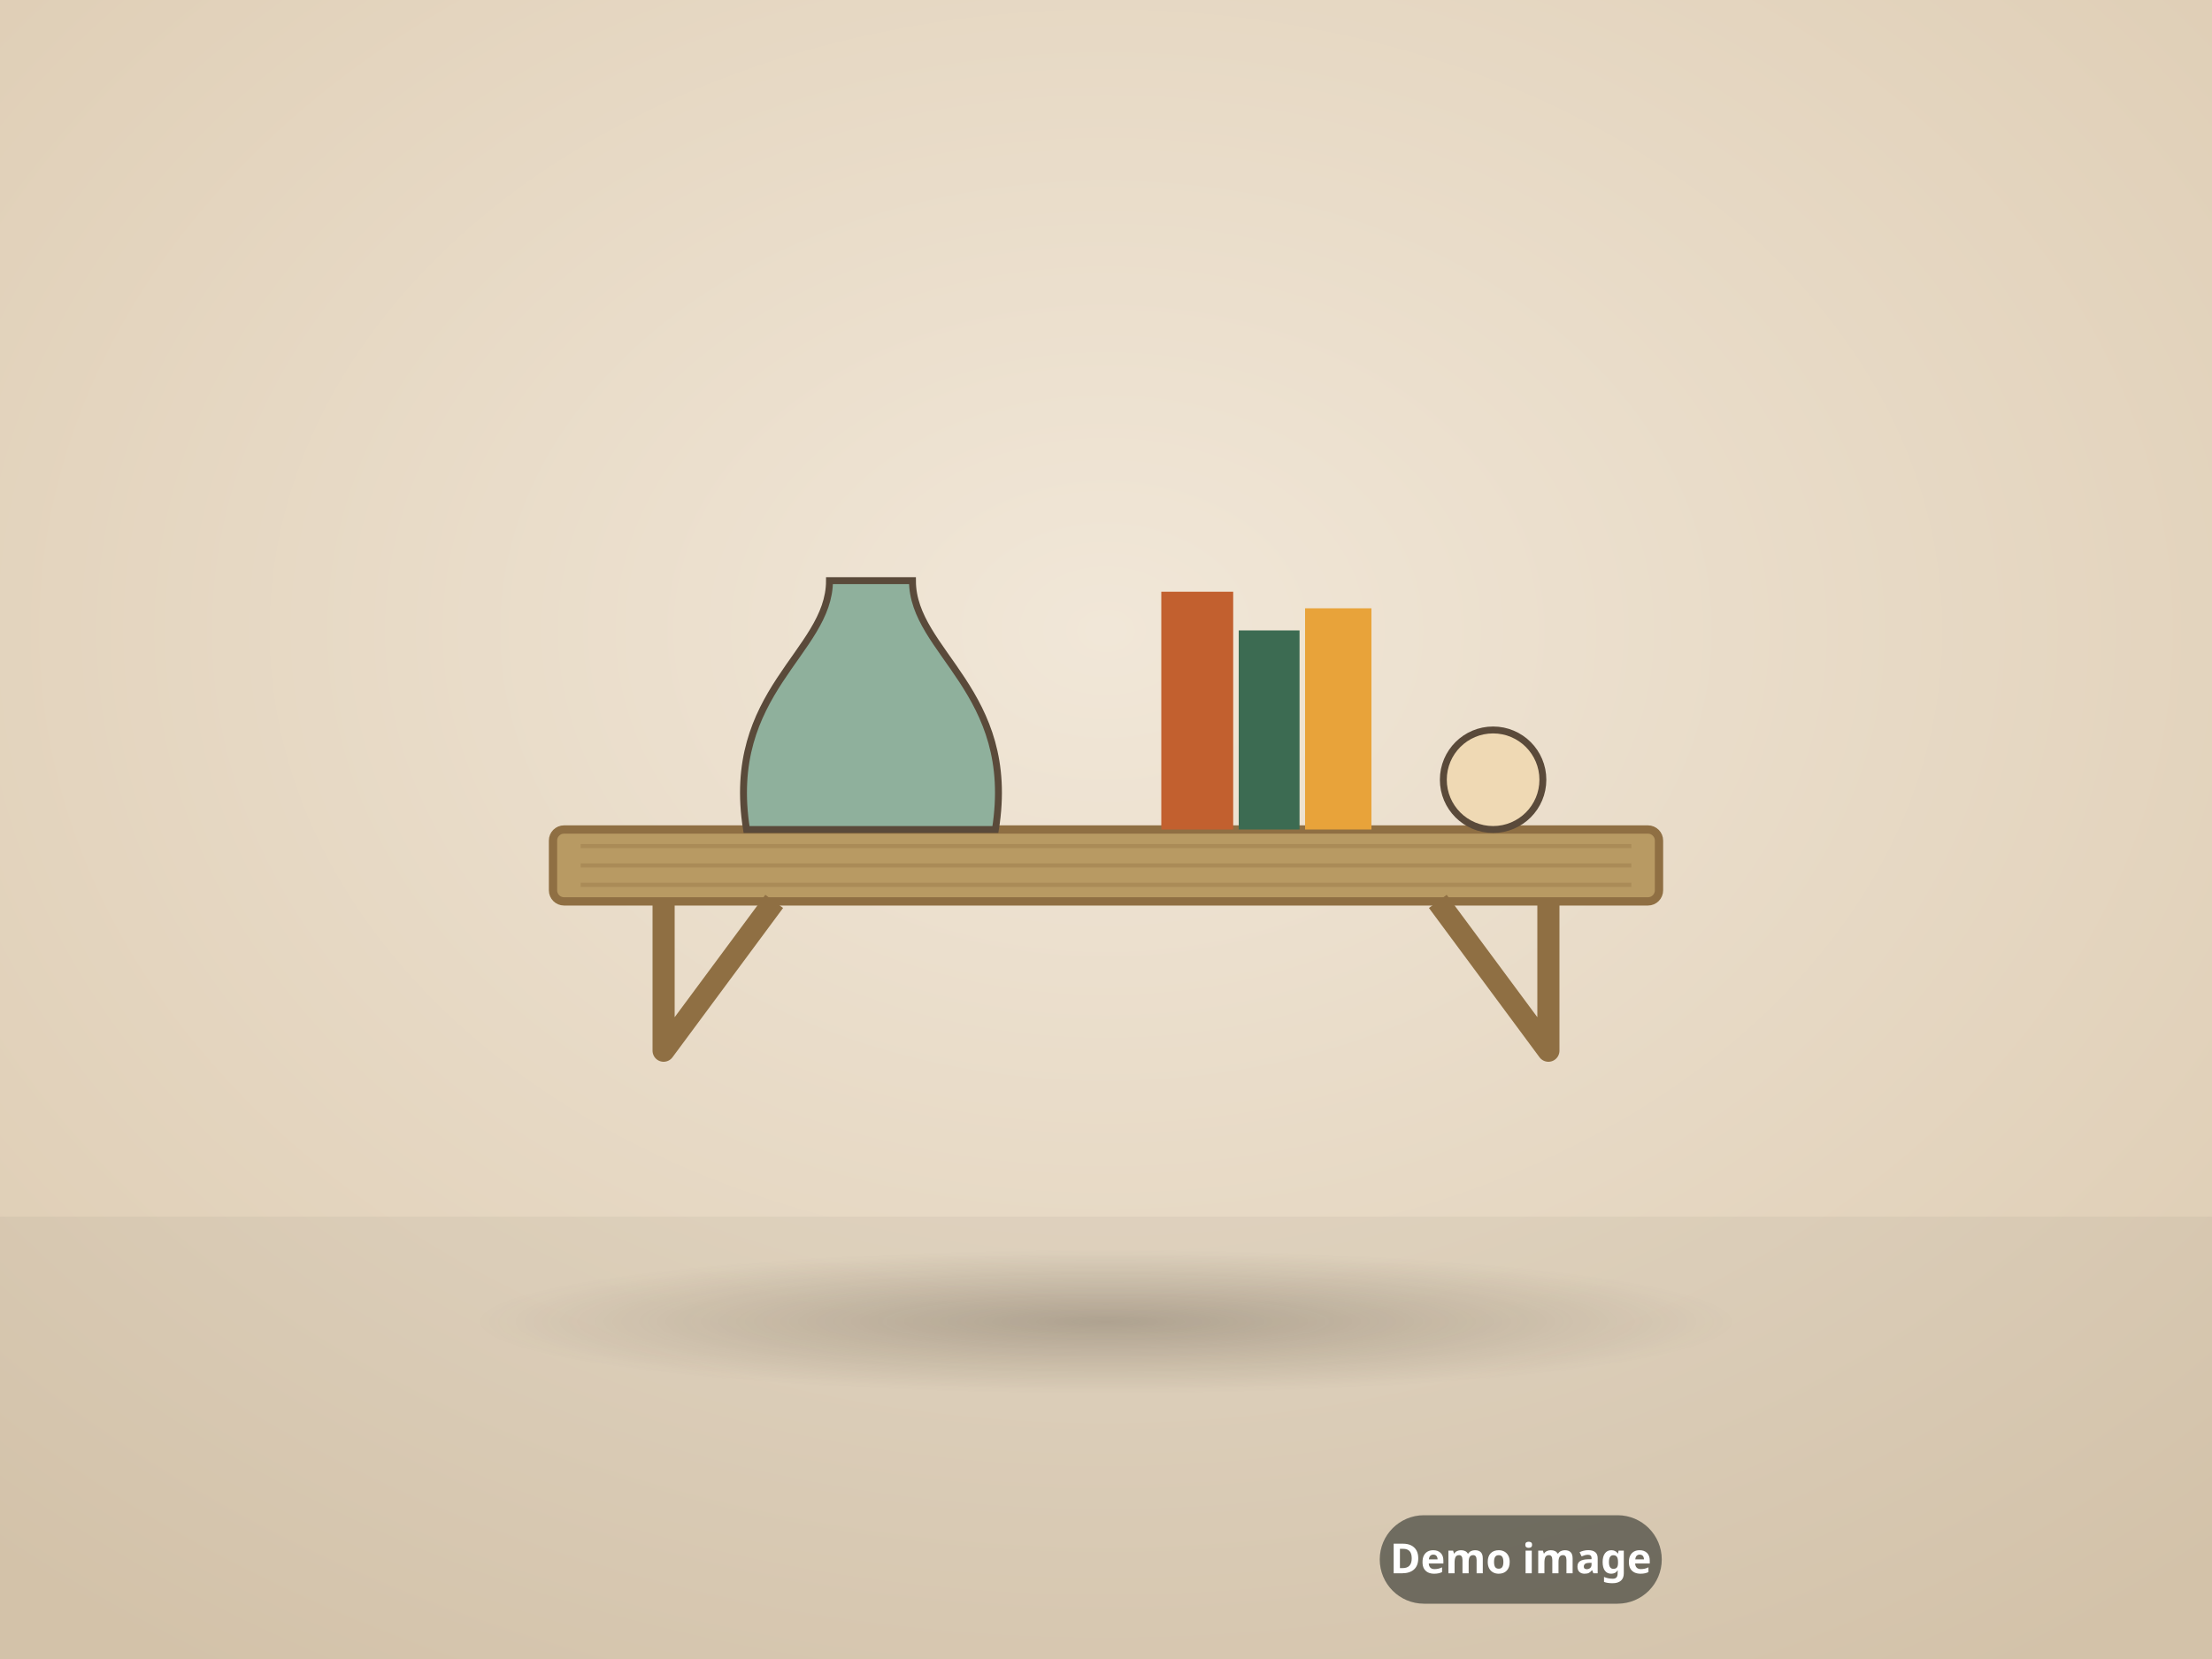
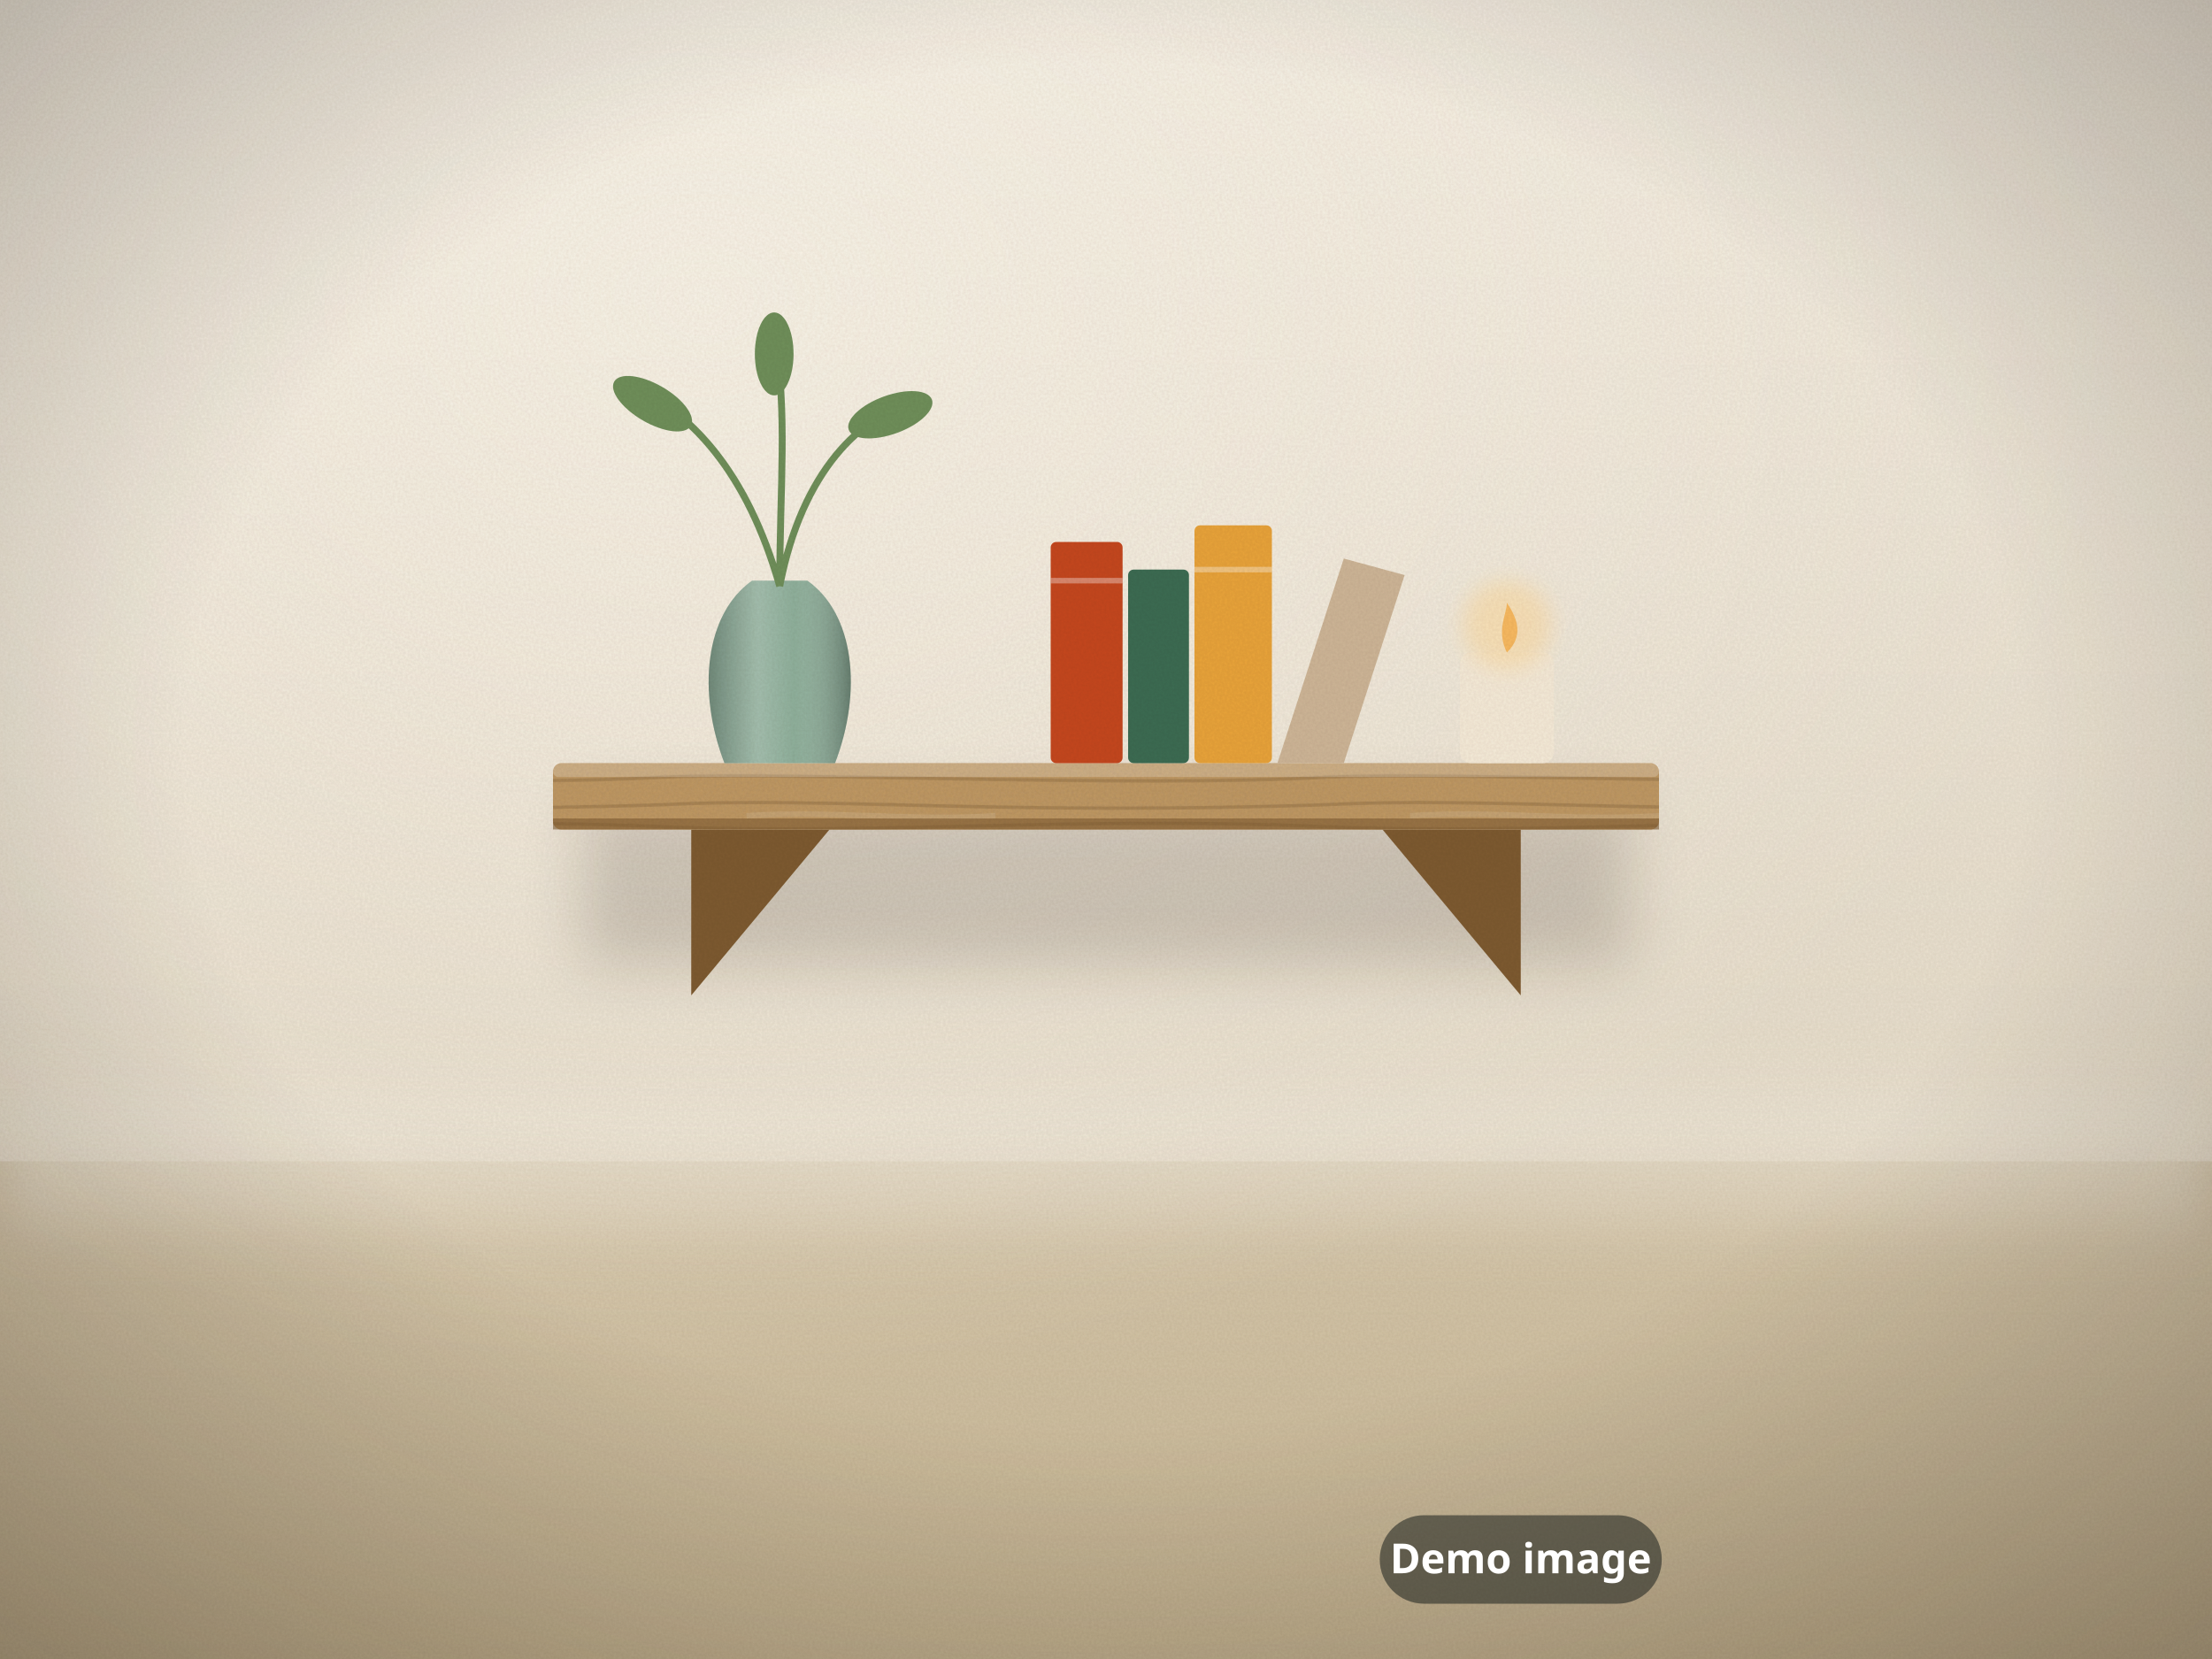
- <svg xmlns="http://www.w3.org/2000/svg" viewBox="0 0 800 600" role="img" aria-label="Demo image: Wall shelf">
+ <svg xmlns="http://www.w3.org/2000/svg" viewBox="0 0 800 600" role="img" aria-label="Demo image: Wooden wall shelf">
  <defs>
-     <radialGradient id="bg" cx="50%" cy="38%" r="75%">
-       <stop offset="0" stop-color="#f1e7d8" />
-       <stop offset="1" stop-color="#dccab0" />
+     <filter id="fiber" x="-5%" y="-5%" width="110%" height="110%">
+       <feTurbulence type="fractalNoise" baseFrequency="0.85" numOctaves="3" seed="4" result="n" />
+       <feColorMatrix in="n" type="matrix" values="0 0 0 0 0.35  0 0 0 0 0.25  0 0 0 0 0.15  0 0 0 0.28 0" result="t" />
+       <feComposite in="t" in2="SourceGraphic" operator="in" result="tm" />
+       <feMerge>
+         <feMergeNode in="SourceGraphic" />
+         <feMergeNode in="tm" />
+       </feMerge>
+     </filter>
+     <filter id="grain" x="0" y="0" width="100%" height="100%">
+       <feTurbulence type="fractalNoise" baseFrequency="1.1" numOctaves="2" seed="9" stitchTiles="stitch" />
+       <feColorMatrix type="matrix" values="0 0 0 0 0.2  0 0 0 0 0.15  0 0 0 0 0.1  0 0 0 0.55 0" />
+     </filter>
+     <filter id="blur10" x="-50%" y="-50%" width="200%" height="200%">
+       <feGaussianBlur stdDeviation="10" />
+     </filter>
+     <filter id="blur4" x="-50%" y="-50%" width="200%" height="200%">
+       <feGaussianBlur stdDeviation="4" />
+     </filter>
+     <filter id="blur2" x="-50%" y="-50%" width="200%" height="200%">
+       <feGaussianBlur stdDeviation="1.6" />
+     </filter>
+     <filter id="glow" x="-80%" y="-80%" width="260%" height="260%">
+       <feGaussianBlur stdDeviation="22" />
+     </filter>
+     <radialGradient id="key" cx="32%" cy="18%" r="65%">
+       <stop offset="0" stop-color="#fffaf0" stop-opacity="0.55" />
+       <stop offset="1" stop-color="#fffaf0" stop-opacity="0" />
    </radialGradient>
-     <radialGradient id="floor" cx="50%" cy="50%" r="50%">
-       <stop offset="0" stop-color="#3a2f24" stop-opacity="0.28" />
-       <stop offset="1" stop-color="#3a2f24" stop-opacity="0" />
+     <radialGradient id="vignette" cx="50%" cy="45%" r="75%">
+       <stop offset="0.55" stop-color="#20160c" stop-opacity="0" />
+       <stop offset="1" stop-color="#20160c" stop-opacity="0.32" />
    </radialGradient>
-     <linearGradient id="sheen" x1="0" y1="0" x2="1" y2="1">
-       <stop offset="0" stop-color="#ffffff" stop-opacity="0.35" />
-       <stop offset="0.5" stop-color="#ffffff" stop-opacity="0" />
+     <radialGradient id="contact" cx="50%" cy="50%" r="50%">
+       <stop offset="0" stop-color="#20160c" stop-opacity="0.5" />
+       <stop offset="1" stop-color="#20160c" stop-opacity="0" />
+     </radialGradient>
+     <linearGradient id="sheenV" x1="0" y1="0" x2="1" y2="0">
+       <stop offset="0" stop-color="#000" stop-opacity="0.22" />
+       <stop offset="0.35" stop-color="#fff" stop-opacity="0.18" />
+       <stop offset="0.6" stop-color="#fff" stop-opacity="0" />
+       <stop offset="1" stop-color="#000" stop-opacity="0.28" />
+     </linearGradient>
+     <pattern id="woodgrain" width="240" height="26" patternUnits="userSpaceOnUse">
+       <path d="M0 5 C 60 2, 120 9, 240 5 M0 13 C 80 16, 150 9, 240 13 M0 21 C 50 19, 170 25, 240 21" fill="none" stroke="#7d5a30" stroke-opacity="0.35" stroke-width="1.2" />
+       <path d="M30 9 C 60 7, 90 11, 120 9" fill="none" stroke="#fff" stroke-opacity="0.12" stroke-width="2" />
+     </pattern>
+     <pattern id="weave" width="48" height="24" patternUnits="userSpaceOnUse">
+       <rect width="48" height="24" fill="#3c6b52" />
+       <rect x="0" y="2" width="24" height="8" rx="2" fill="#f7f1e6" />
+       <rect x="24" y="14" width="24" height="8" rx="2" fill="#d9823b" />
+       <rect x="24" y="2" width="24" height="8" rx="2" fill="#1f3a2b" />
+       <rect x="0" y="14" width="24" height="8" rx="2" fill="#c4471e" />
+       <path d="M0 6 H48 M0 18 H48" stroke="#000" stroke-opacity="0.12" />
+     </pattern>
+     <pattern id="stripes" width="14" height="14" patternUnits="userSpaceOnUse" patternTransform="rotate(35)">
+       <rect width="14" height="14" fill="#f7f1e6" />
+       <rect width="6" height="14" fill="#c4471e" />
+     </pattern>
+     <pattern id="dots" width="16" height="16" patternUnits="userSpaceOnUse">
+       <rect width="16" height="16" fill="#3c6b52" />
+       <circle cx="8" cy="8" r="3" fill="#f7f1e6" />
+     </pattern>
+     <pattern id="check" width="20" height="20" patternUnits="userSpaceOnUse">
+       <rect width="20" height="20" fill="#e8a33a" />
+       <rect width="10" height="10" fill="#d9823b" />
+       <rect x="10" y="10" width="10" height="10" fill="#d9823b" />
+     </pattern>
+     <pattern id="ikat" width="24" height="24" patternUnits="userSpaceOnUse">
+       <rect width="24" height="24" fill="#8fb09c" />
+       <path d="M12 3 L20 12 L12 21 L4 12 Z" fill="none" stroke="#1f3a2b" stroke-width="2" />
+     </pattern>
+     <pattern id="flecks" width="60" height="60" patternUnits="userSpaceOnUse">
+       <rect width="60" height="60" fill="#ecdcc0" />
+       <ellipse cx="10" cy="12" rx="4" ry="2" fill="#c9705a" transform="rotate(30 10 12)" />
+       <ellipse cx="40" cy="8" rx="3" ry="1.6" fill="#e8a33a" transform="rotate(-20 40 8)" />
+       <ellipse cx="28" cy="34" rx="4" ry="2" fill="#c4471e" fill-opacity="0.8" transform="rotate(70 28 34)" />
+       <ellipse cx="50" cy="44" rx="3" ry="1.5" fill="#6f8f5a" transform="rotate(10 50 44)" />
+       <ellipse cx="12" cy="50" rx="3.5" ry="1.6" fill="#c9705a" fill-opacity="0.7" transform="rotate(-40 12 50)" />
+     </pattern>
+     <linearGradient id="wall" x1="0" y1="0" x2="0" y2="1">
+       <stop offset="0" stop-color="#f2ece0" />
+       <stop offset="1" stop-color="#e2d7c2" />
+     </linearGradient>
+     <linearGradient id="floor" x1="0" y1="0" x2="0" y2="1">
+       <stop offset="0" stop-color="#d6c8ad" />
+       <stop offset="1" stop-color="#c7b694" />
    </linearGradient>
  </defs>
-   <rect width="800" height="600" fill="url(#bg)" />
-   <rect y="440" width="800" height="160" fill="#000000" fill-opacity="0.04" />
-   <ellipse cx="400" cy="478" rx="230" ry="26" fill="url(#floor)" />
-   <rect x="200" y="300" width="400" height="26" rx="4" fill="#b89a63" stroke="#8f6f43" stroke-width="3" />
-   <path d="M240 326 L240 380 L280 326" fill="none" stroke="#8f6f43" stroke-width="8" stroke-linejoin="round" />
-   <path d="M560 326 L560 380 L520 326" fill="none" stroke="#8f6f43" stroke-width="8" stroke-linejoin="round" />
-   <line x1="210" y1="306" x2="590" y2="306" stroke="#8f6f43" stroke-opacity="0.35" stroke-width="1.5" />
-   <line x1="210" y1="313" x2="590" y2="313" stroke="#8f6f43" stroke-opacity="0.35" stroke-width="1.5" />
-   <line x1="210" y1="320" x2="590" y2="320" stroke="#8f6f43" stroke-opacity="0.35" stroke-width="1.5" />
-   <path d="M270 300 C 262 250, 300 236, 300 210 L330 210 C 330 236, 368 250, 360 300 Z" fill="#8fb09c" stroke="#5a4a3a" stroke-width="2.5" />
-   <rect x="420" y="214" width="26" height="86" fill="#c2602f" />
-   <rect x="448" y="228" width="22" height="72" fill="#3c6b52" />
-   <rect x="472" y="220" width="24" height="80" fill="#e8a33a" />
-   <circle cx="540" cy="282" r="18" fill="#efd9b4" stroke="#5a4a3a" stroke-width="2.5" />
+   <rect width="800" height="600" fill="url(#wall)" />
+   <rect y="420" width="800" height="180" fill="url(#floor)" />
+   <rect y="396" width="800" height="48" fill="url(#wall)" opacity="0.6" filter="url(#blur10)" />
+   <rect width="800" height="600" fill="url(#key)" />
+   <rect x="210" y="290" width="380" height="60" fill="#20160c" opacity="0.16" filter="url(#blur10)" />
+   <path d="M 250 300 L 250 360 L 300 300 Z" fill="#7d5a30" />
+   <path d="M 550 300 L 550 360 L 500 300 Z" fill="#7d5a30" />
+   <g filter="url(#fiber)">
+     <rect x="200" y="276" width="400" height="24" rx="3" fill="#c29a62" />
+     <rect x="200" y="276" width="400" height="24" rx="3" fill="url(#woodgrain)" />
+   </g>
+   <rect x="200" y="276" width="400" height="5" rx="2" fill="#fff" opacity="0.22" />
+   <rect x="200" y="296" width="400" height="4" fill="#7d5a30" opacity="0.6" />
+   <path d="M 262 276 C 252 250, 255 222, 272 210 L 292 210 C 309 222, 312 250, 302 276 Z" fill="#8fb09c" />
+   <path d="M 262 276 C 252 250, 255 222, 272 210 L 292 210 C 309 222, 312 250, 302 276 Z" fill="url(#sheenV)" />
+   <path d="M 282 212 C 270 170, 250 150, 230 140 M 282 212 C 290 170, 312 150, 330 146 M 282 212 C 282 175, 285 150, 280 120" stroke="#6f8f5a" stroke-width="2.5" fill="none" />
+   <ellipse cx="236" cy="146" rx="16" ry="7" fill="#6f8f5a" transform="rotate(30 236 146)" />
+   <ellipse cx="322" cy="150" rx="16" ry="7" fill="#6f8f5a" transform="rotate(-20 322 150)" />
+   <ellipse cx="280" cy="128" rx="7" ry="15" fill="#6f8f5a" />
+   <rect x="380" y="196" width="26" height="80" rx="2" fill="#c4471e" />
+   <rect x="408" y="206" width="22" height="70" rx="2" fill="#3c6b52" />
+   <rect x="432" y="190" width="28" height="86" rx="2" fill="#e8a33a" />
+   <path d="M 462 276 L 486 202 L 508 208 L 486 276 Z" fill="#cdb597" />
+   <path d="M 380 210 H 406 M 432 206 H 460" stroke="#fff" stroke-opacity="0.35" stroke-width="2" />
+   <rect x="528" y="236" width="34" height="40" rx="4" fill="#f4ead8" />
+   <path d="M 545 236 C 541 228, 545 222, 545 218 C 549 224, 551 230, 545 236 Z" fill="#f0a23c" />
+   <circle cx="545" cy="226" r="16" fill="#ffd58c" opacity="0.45" filter="url(#blur4)" />
+   <rect width="800" height="600" fill="url(#vignette)" />
+   <rect width="800" height="600" filter="url(#grain)" opacity="0.22" style="mix-blend-mode:multiply" />
  <g font-family="'DM Sans', system-ui, sans-serif">
    <rect x="499" y="548" width="102" height="32" rx="16" fill="#1b1f1c" fill-opacity="0.55" />
    <text x="550" y="569" text-anchor="middle" font-size="15" font-weight="600" fill="#ffffff">Demo image</text>
  </g>
</svg>
